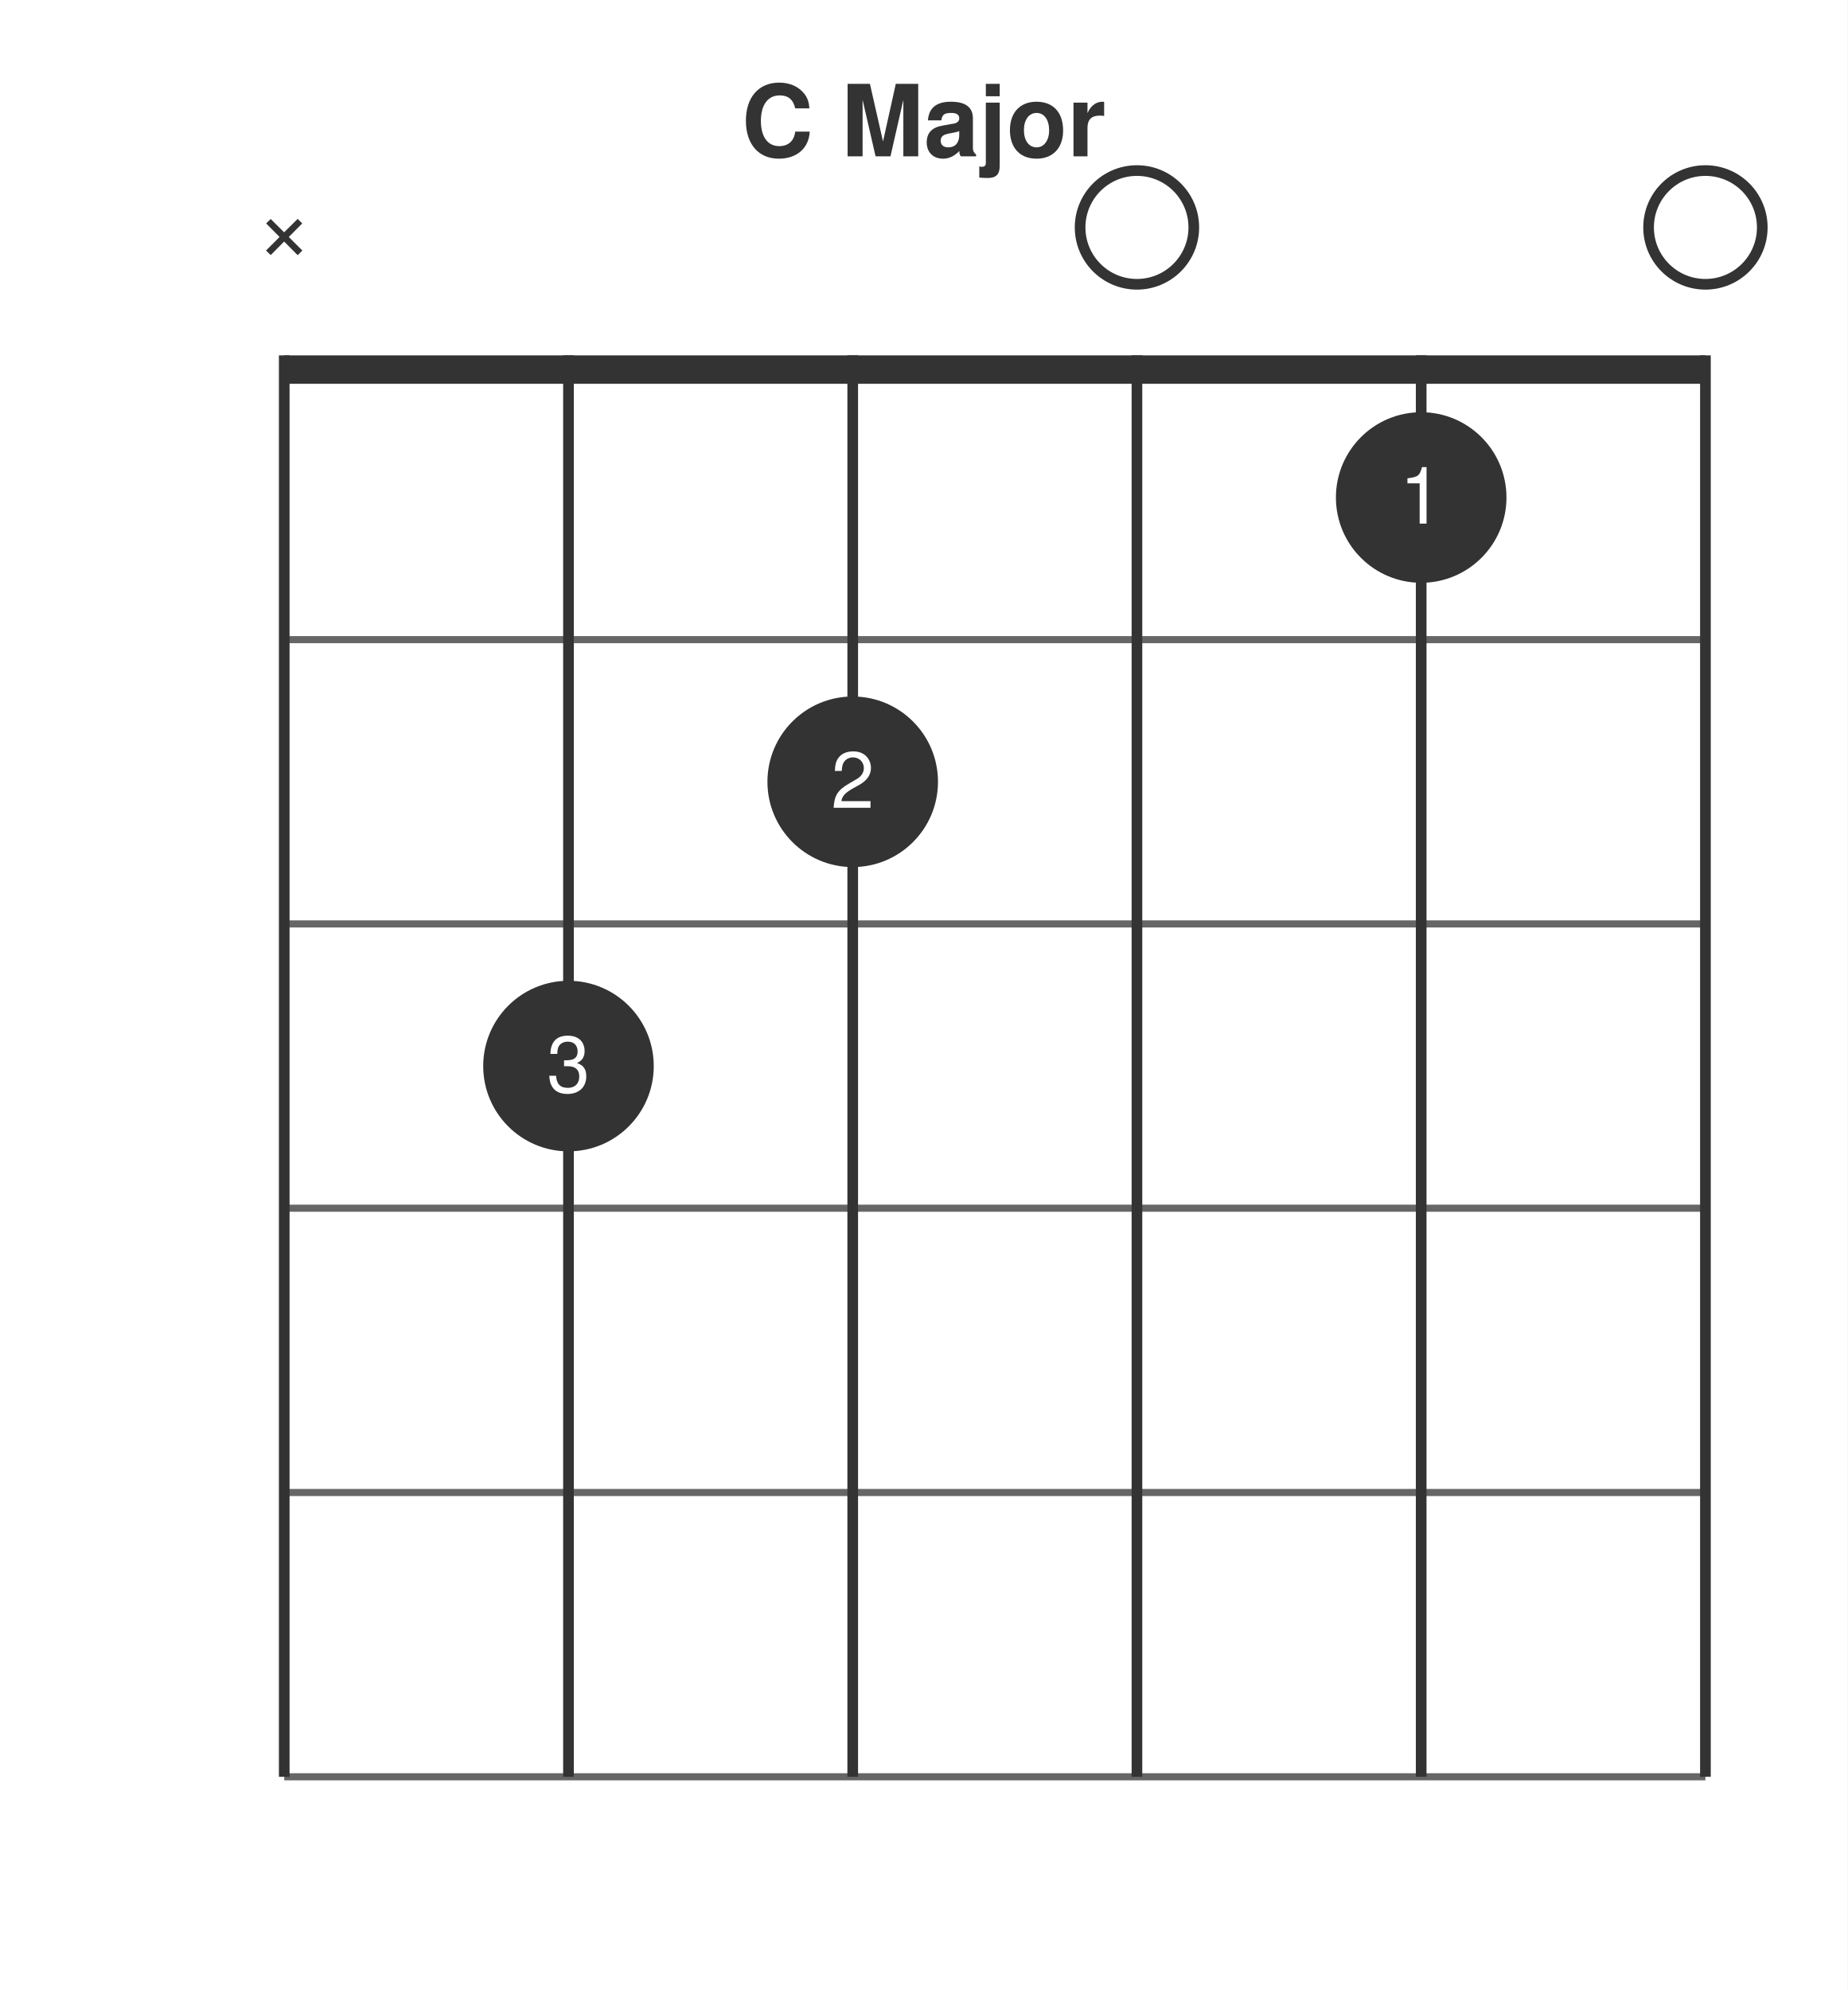
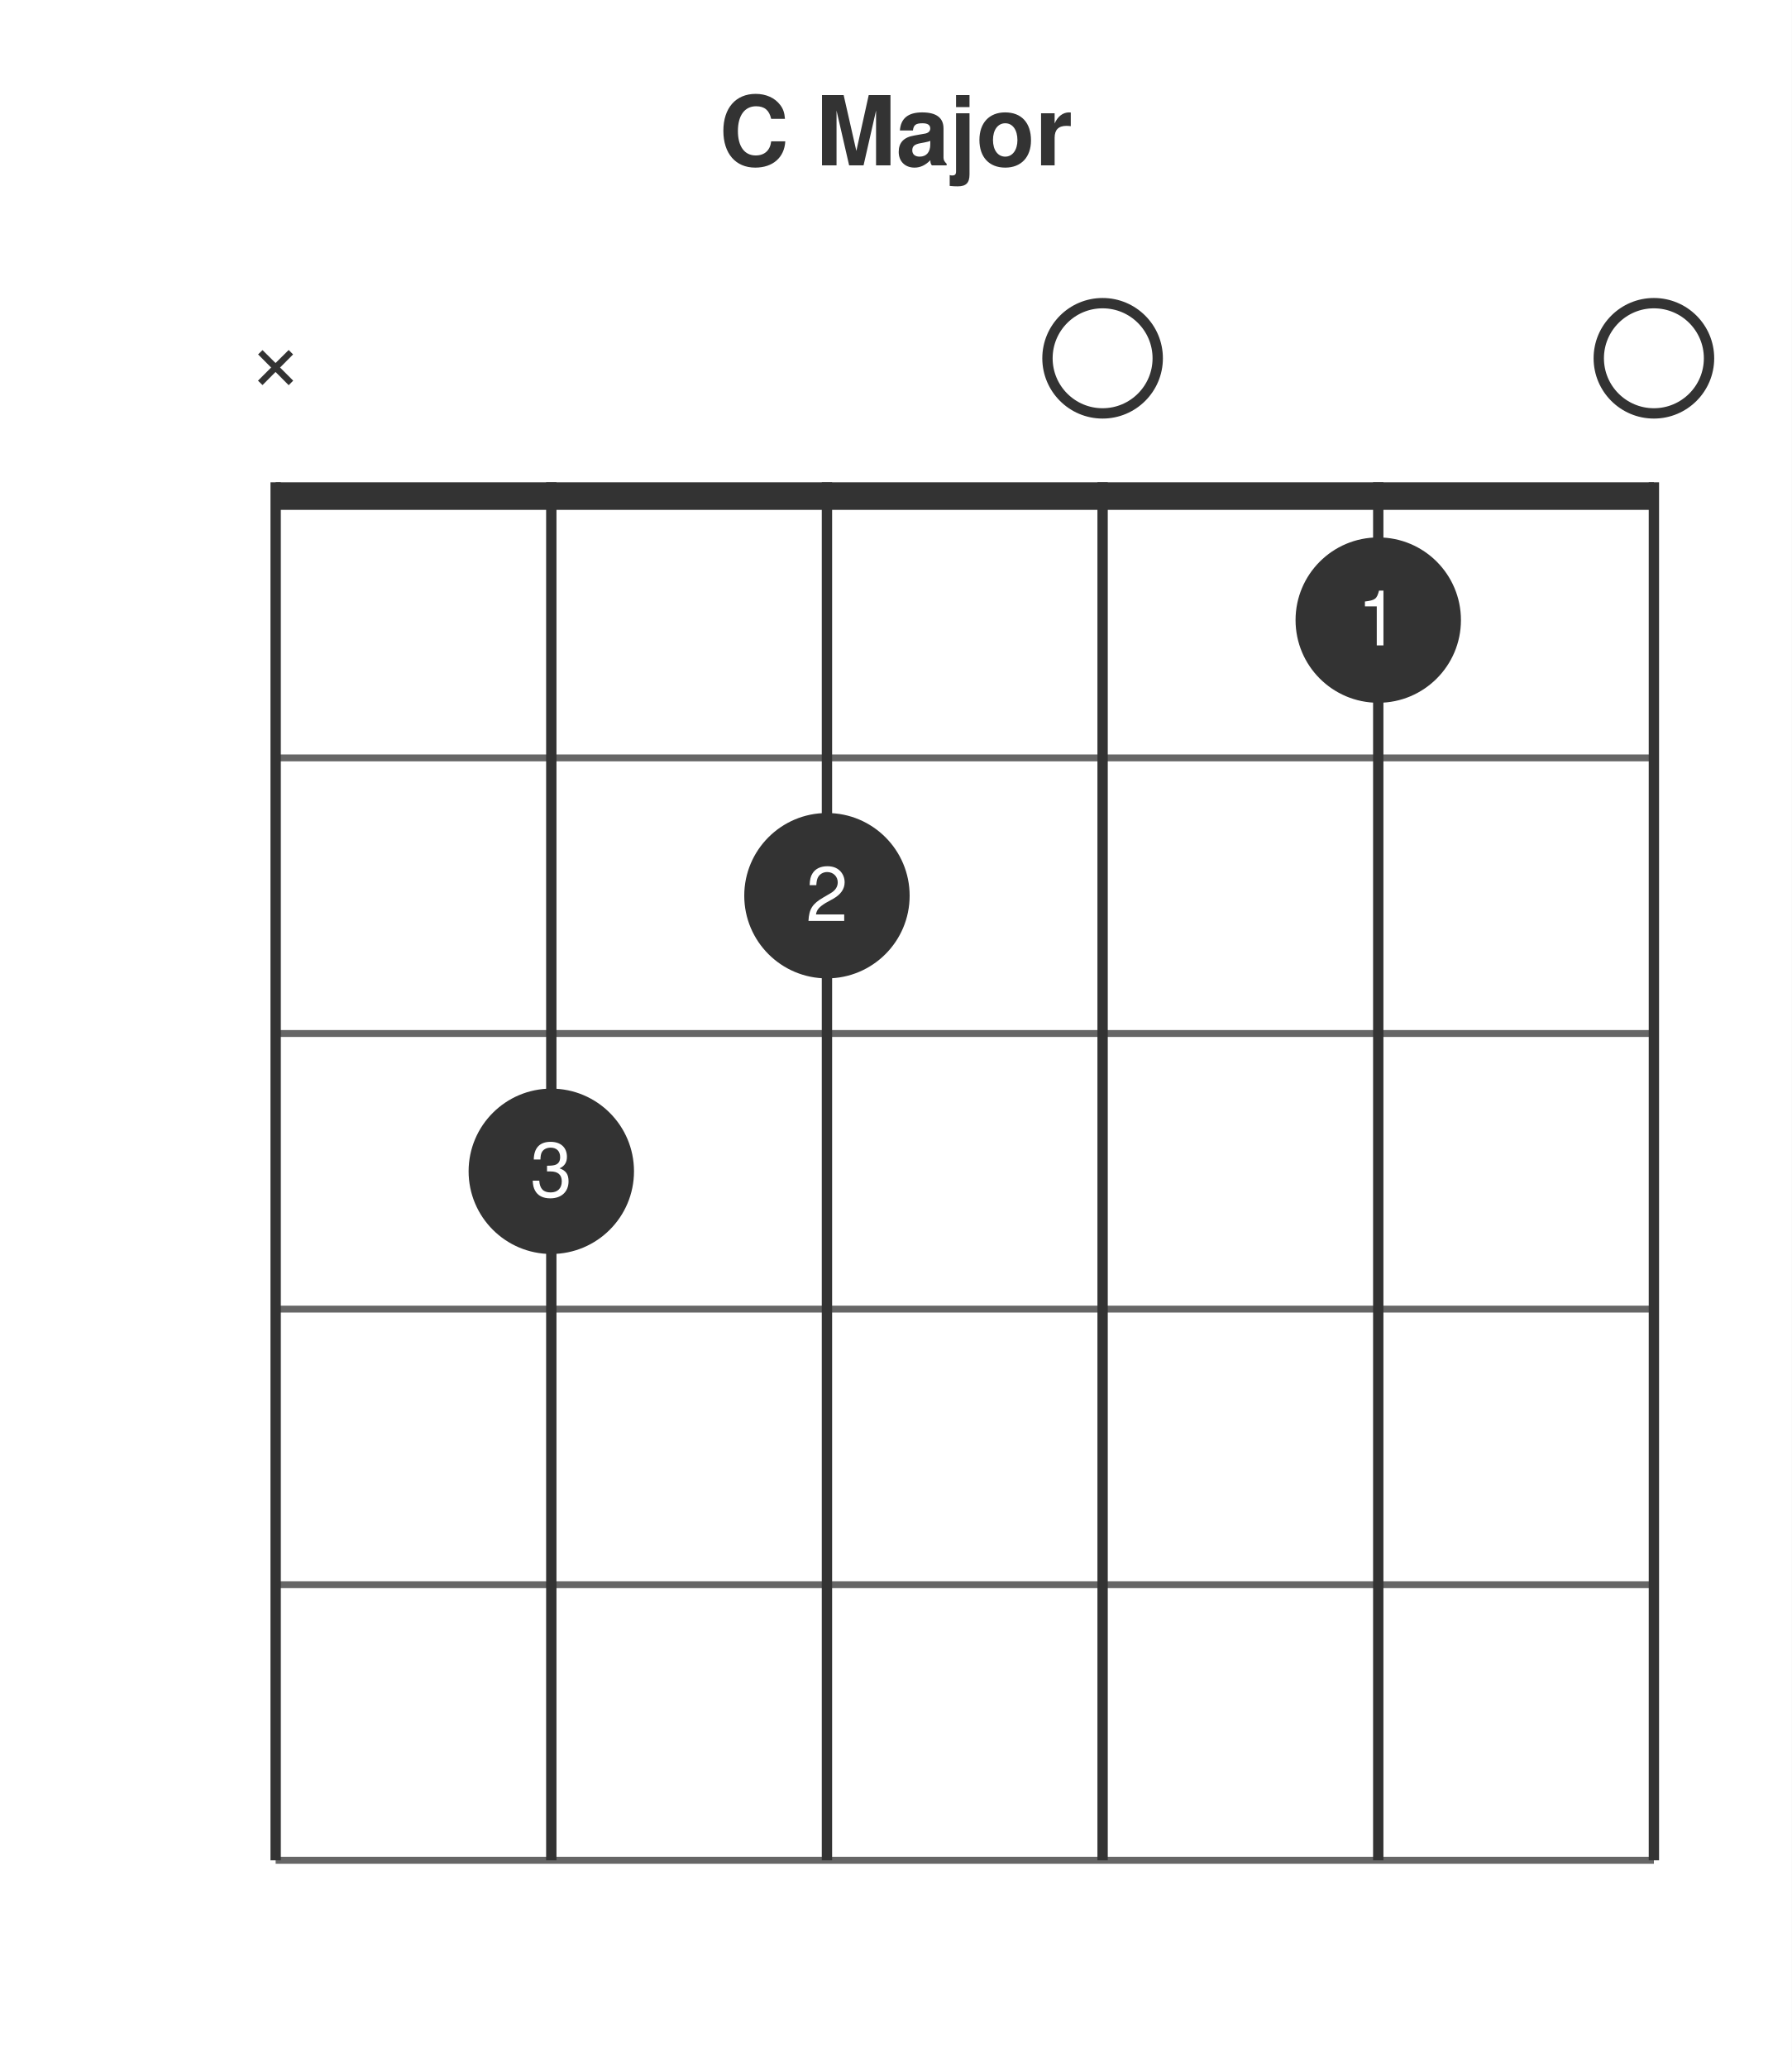
- <svg xmlns="http://www.w3.org/2000/svg" width="260" height="280">
-   <rect x="0" y="0" width="260" height="280" fill="#ffffff" />
-   <rect x="40" y="50" width="200" height="4" fill="#333333" />
-   <line x1="40" y1="90" x2="240" y2="90" stroke="#666666" stroke-width="1" />
-   <line x1="40" y1="130" x2="240" y2="130" stroke="#666666" stroke-width="1" />
-   <line x1="40" y1="170" x2="240" y2="170" stroke="#666666" stroke-width="1" />
-   <line x1="40" y1="210" x2="240" y2="210" stroke="#666666" stroke-width="1" />
-   <line x1="40" y1="250" x2="240" y2="250" stroke="#666666" stroke-width="1" />
-   <line x1="40" y1="50" x2="40" y2="250" stroke="#333333" stroke-width="1.5" />
-   <line x1="80" y1="50" x2="80" y2="250" stroke="#333333" stroke-width="1.5" />
-   <line x1="120" y1="50" x2="120" y2="250" stroke="#333333" stroke-width="1.5" />
-   <line x1="160" y1="50" x2="160" y2="250" stroke="#333333" stroke-width="1.5" />
-   <line x1="200" y1="50" x2="200" y2="250" stroke="#333333" stroke-width="1.5" />
-   <line x1="240" y1="50" x2="240" y2="250" stroke="#333333" stroke-width="1.5" />
-   <text x="130" y="22" text-anchor="middle" dominant-baseline="auto" fill="#333333" font-family="Helvetica, Arial, sans-serif" font-size="14" font-weight="bold">C Major</text>
-   <text x="40" y="32" text-anchor="middle" dominant-baseline="middle" fill="#333333" font-family="Helvetica, Arial, sans-serif" font-size="13">×</text>
-   <circle cx="160" cy="32" r="8" fill="none" stroke="#333333" stroke-width="1.5" />
-   <circle cx="240" cy="32" r="8" fill="none" stroke="#333333" stroke-width="1.5" />
-   <circle cx="80" cy="150" r="12" fill="#333333" />
-   <text x="80" y="150" text-anchor="middle" dominant-baseline="middle" fill="#ffffff" font-family="Helvetica, Arial, sans-serif" font-size="11">3</text>
-   <circle cx="120" cy="110" r="12" fill="#333333" />
-   <text x="120" y="110" text-anchor="middle" dominant-baseline="middle" fill="#ffffff" font-family="Helvetica, Arial, sans-serif" font-size="11">2</text>
-   <circle cx="200" cy="70" r="12" fill="#333333" />
-   <text x="200" y="70" text-anchor="middle" dominant-baseline="middle" fill="#ffffff" font-family="Helvetica, Arial, sans-serif" font-size="11">1</text>
+ <svg xmlns="http://www.w3.org/2000/svg" width="260" height="300">
+   <rect x="0" y="0" width="260" height="300" fill="#ffffff" />
+   <rect x="40" y="70" width="200" height="4" fill="#333333" />
+   <line x1="40" y1="110" x2="240" y2="110" stroke="#666666" stroke-width="1" />
+   <line x1="40" y1="150" x2="240" y2="150" stroke="#666666" stroke-width="1" />
+   <line x1="40" y1="190" x2="240" y2="190" stroke="#666666" stroke-width="1" />
+   <line x1="40" y1="230" x2="240" y2="230" stroke="#666666" stroke-width="1" />
+   <line x1="40" y1="270" x2="240" y2="270" stroke="#666666" stroke-width="1" />
+   <line x1="40" y1="70" x2="40" y2="270" stroke="#333333" stroke-width="1.5" />
+   <line x1="80" y1="70" x2="80" y2="270" stroke="#333333" stroke-width="1.5" />
+   <line x1="120" y1="70" x2="120" y2="270" stroke="#333333" stroke-width="1.5" />
+   <line x1="160" y1="70" x2="160" y2="270" stroke="#333333" stroke-width="1.5" />
+   <line x1="200" y1="70" x2="200" y2="270" stroke="#333333" stroke-width="1.5" />
+   <line x1="240" y1="70" x2="240" y2="270" stroke="#333333" stroke-width="1.5" />
+   <text x="130" y="24" text-anchor="middle" dominant-baseline="auto" fill="#333333" font-family="Helvetica, Arial, sans-serif" font-size="14" font-weight="bold">C Major</text>
+   <text x="40" y="52" text-anchor="middle" dominant-baseline="middle" fill="#333333" font-family="Helvetica, Arial, sans-serif" font-size="13">×</text>
+   <circle cx="160" cy="52" r="8" fill="none" stroke="#333333" stroke-width="1.5" />
+   <circle cx="240" cy="52" r="8" fill="none" stroke="#333333" stroke-width="1.5" />
+   <circle cx="80" cy="170" r="12" fill="#333333" />
+   <text x="80" y="170" text-anchor="middle" dominant-baseline="middle" fill="#ffffff" font-family="Helvetica, Arial, sans-serif" font-size="11">3</text>
+   <circle cx="120" cy="130" r="12" fill="#333333" />
+   <text x="120" y="130" text-anchor="middle" dominant-baseline="middle" fill="#ffffff" font-family="Helvetica, Arial, sans-serif" font-size="11">2</text>
+   <circle cx="200" cy="90" r="12" fill="#333333" />
+   <text x="200" y="90" text-anchor="middle" dominant-baseline="middle" fill="#ffffff" font-family="Helvetica, Arial, sans-serif" font-size="11">1</text>
</svg>
